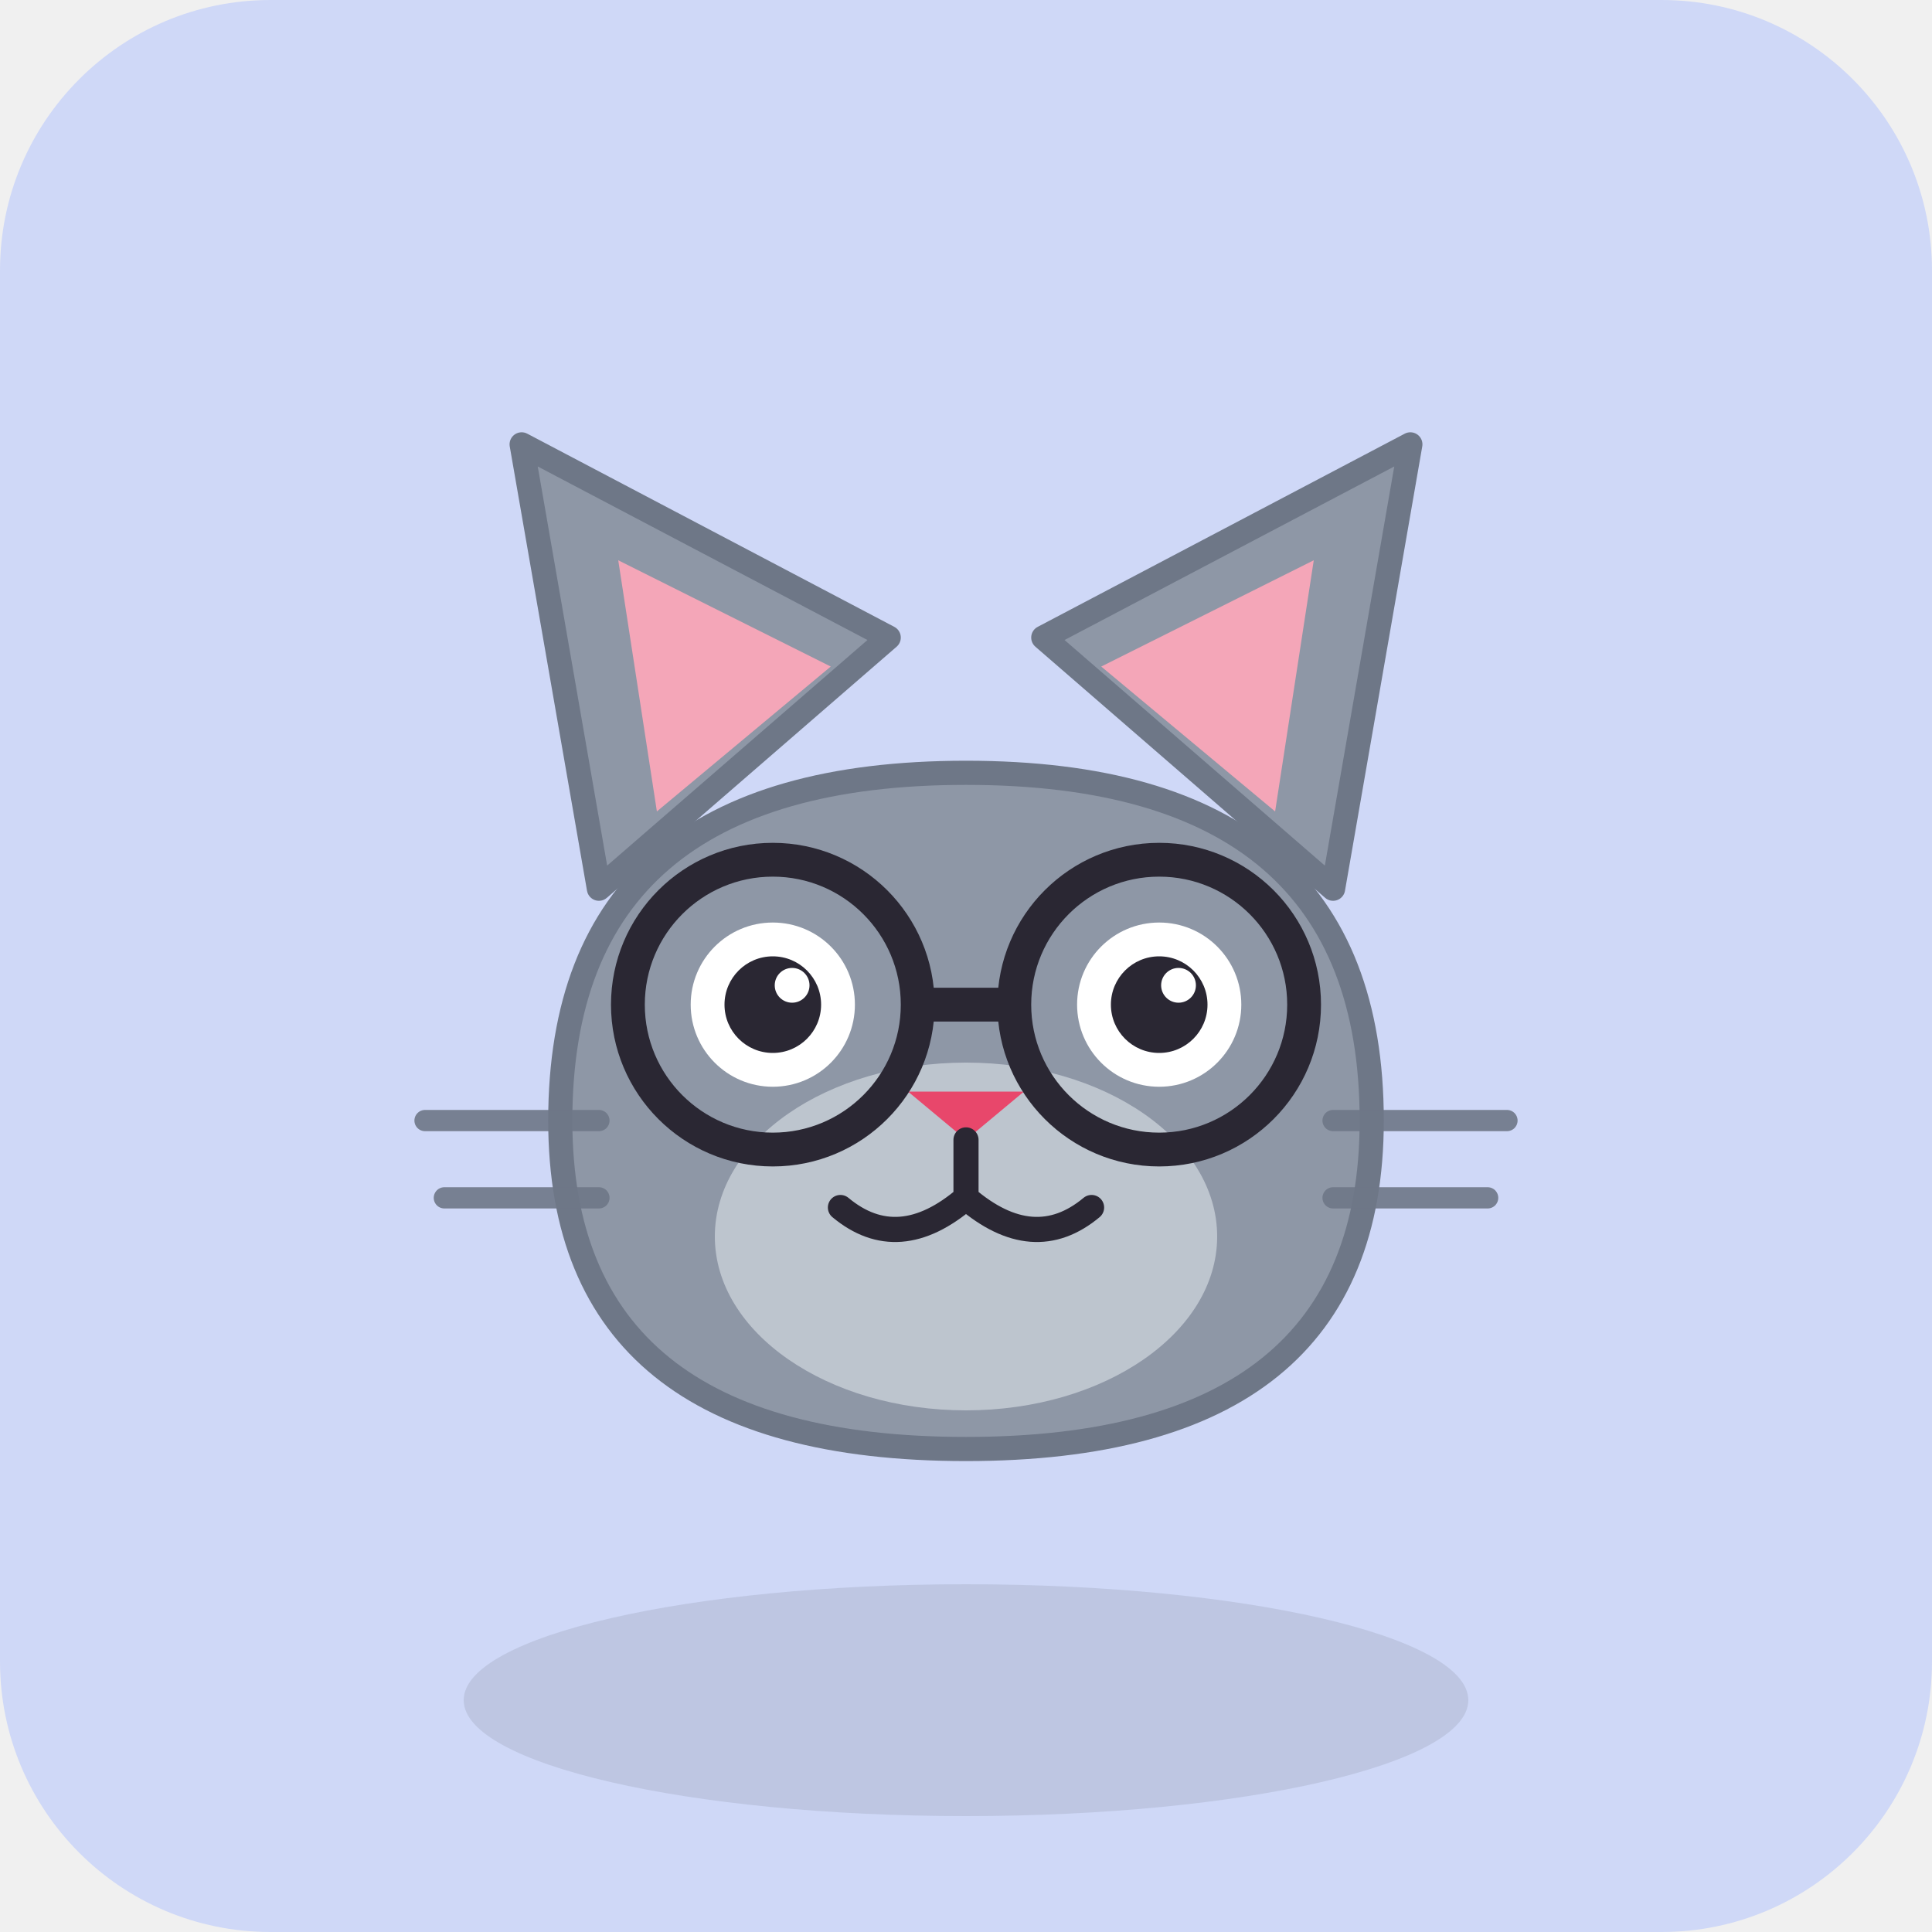
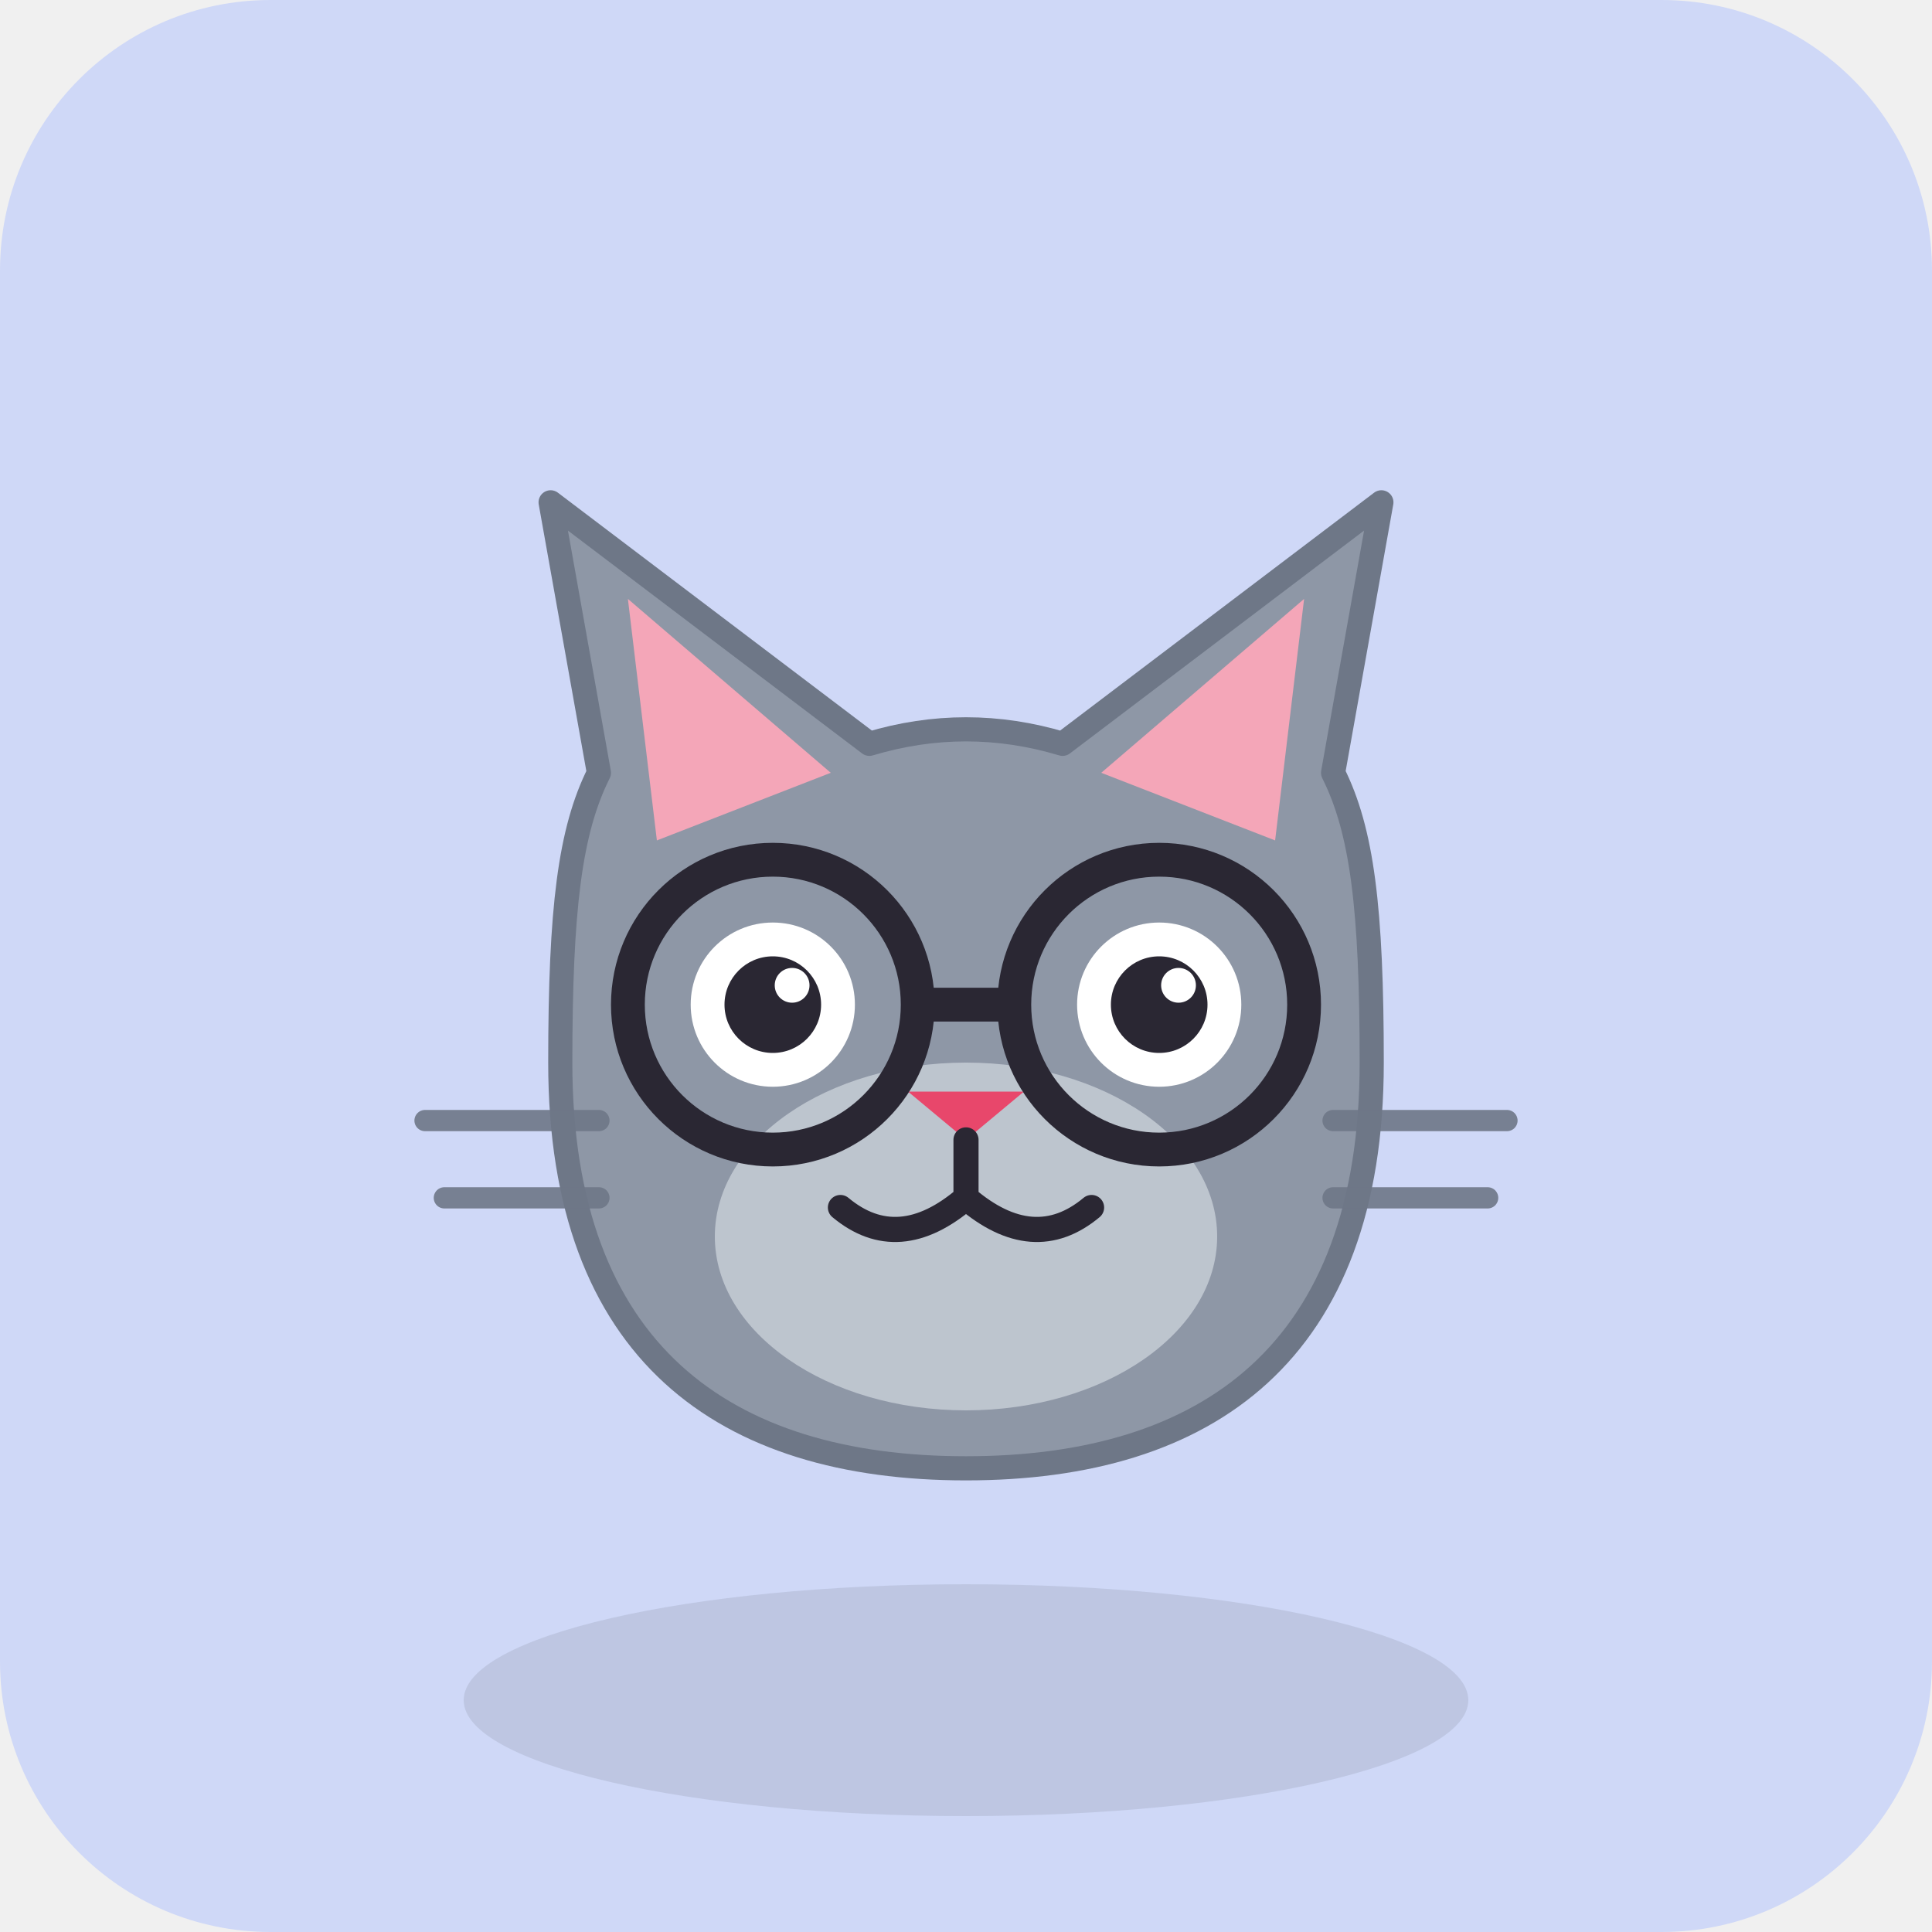
<svg xmlns="http://www.w3.org/2000/svg" viewBox="0 0 200 200" width="200" height="200" role="img">
  <rect width="200" height="200" rx="28" fill="#CFD8F7" />
  <ellipse cx="100" cy="176" rx="52" ry="12" fill="#6E7787" opacity=".18" />
-   <g stroke="#6E7787" stroke-width="2.5" stroke-linejoin="round">
-     <path d="M62 92 L54 46 L92 66 Z" fill="#8E97A6" />
-     <path d="M138 92 L146 46 L108 66 Z" fill="#8E97A6" />
-     <path d="M100 150 q-42 0 -42 -34 q0 -36 42 -36 q42 0 42 36 q0 34 -42 34 z" fill="#8E97A6" />
-   </g>
-   <path d="M68 84 L64 58 L86 69 Z" fill="#F4A6B8" />
-   <path d="M132 84 L136 58 L114 69 Z" fill="#F4A6B8" />
+   <path d="M58 110 C58 94 59 86 62 80 L57 52 L90 77 Q100 74 110 77 L143 52 L138 80            C141 86 142 94 142 110 C142 140 125 152 100 152 C75 152 58 140 58 110 Z" fill="#8E97A6" stroke="#6E7787" stroke-width="2.5" stroke-linejoin="round" />
+   <path d="M68 87 L65 62 L86 80 Z" fill="#F4A6B8" />
+   <path d="M132 87 L135 62 L114 80 Z" fill="#F4A6B8" />
  <ellipse cx="100" cy="128" rx="26" ry="18" fill="#D2D8E0" opacity=".7" />
  <circle cx="80" cy="104" r="8.5" fill="#fff" />
  <circle cx="80" cy="104" r="5" fill="#2A2733" />
  <circle cx="82" cy="102" r="1.8" fill="#fff" />
  <circle cx="120" cy="104" r="8.5" fill="#fff" />
  <circle cx="120" cy="104" r="5" fill="#2A2733" />
  <circle cx="122" cy="102" r="1.8" fill="#fff" />
  <path d="M100 118 l-6 -5 h12 z" fill="#E8476B" />
  <path d="M100 118 v6 M100 124 q-7 6 -13 1 M100 124 q7 6 13 1" stroke="#2A2733" stroke-width="2.6" fill="none" stroke-linecap="round" />
  <g stroke="#6E7787" stroke-width="2.2" stroke-linecap="round" opacity=".9">
    <path d="M62 116 h-18 M62 124 h-16 M138 116 h18 M138 124 h16" />
  </g>
  <g fill="none" stroke="#2A2733" stroke-width="3.5">
    <circle cx="80" cy="104" r="15" />
    <circle cx="120" cy="104" r="15" />
    <path d="M95 104 h10" />
  </g>
</svg>
